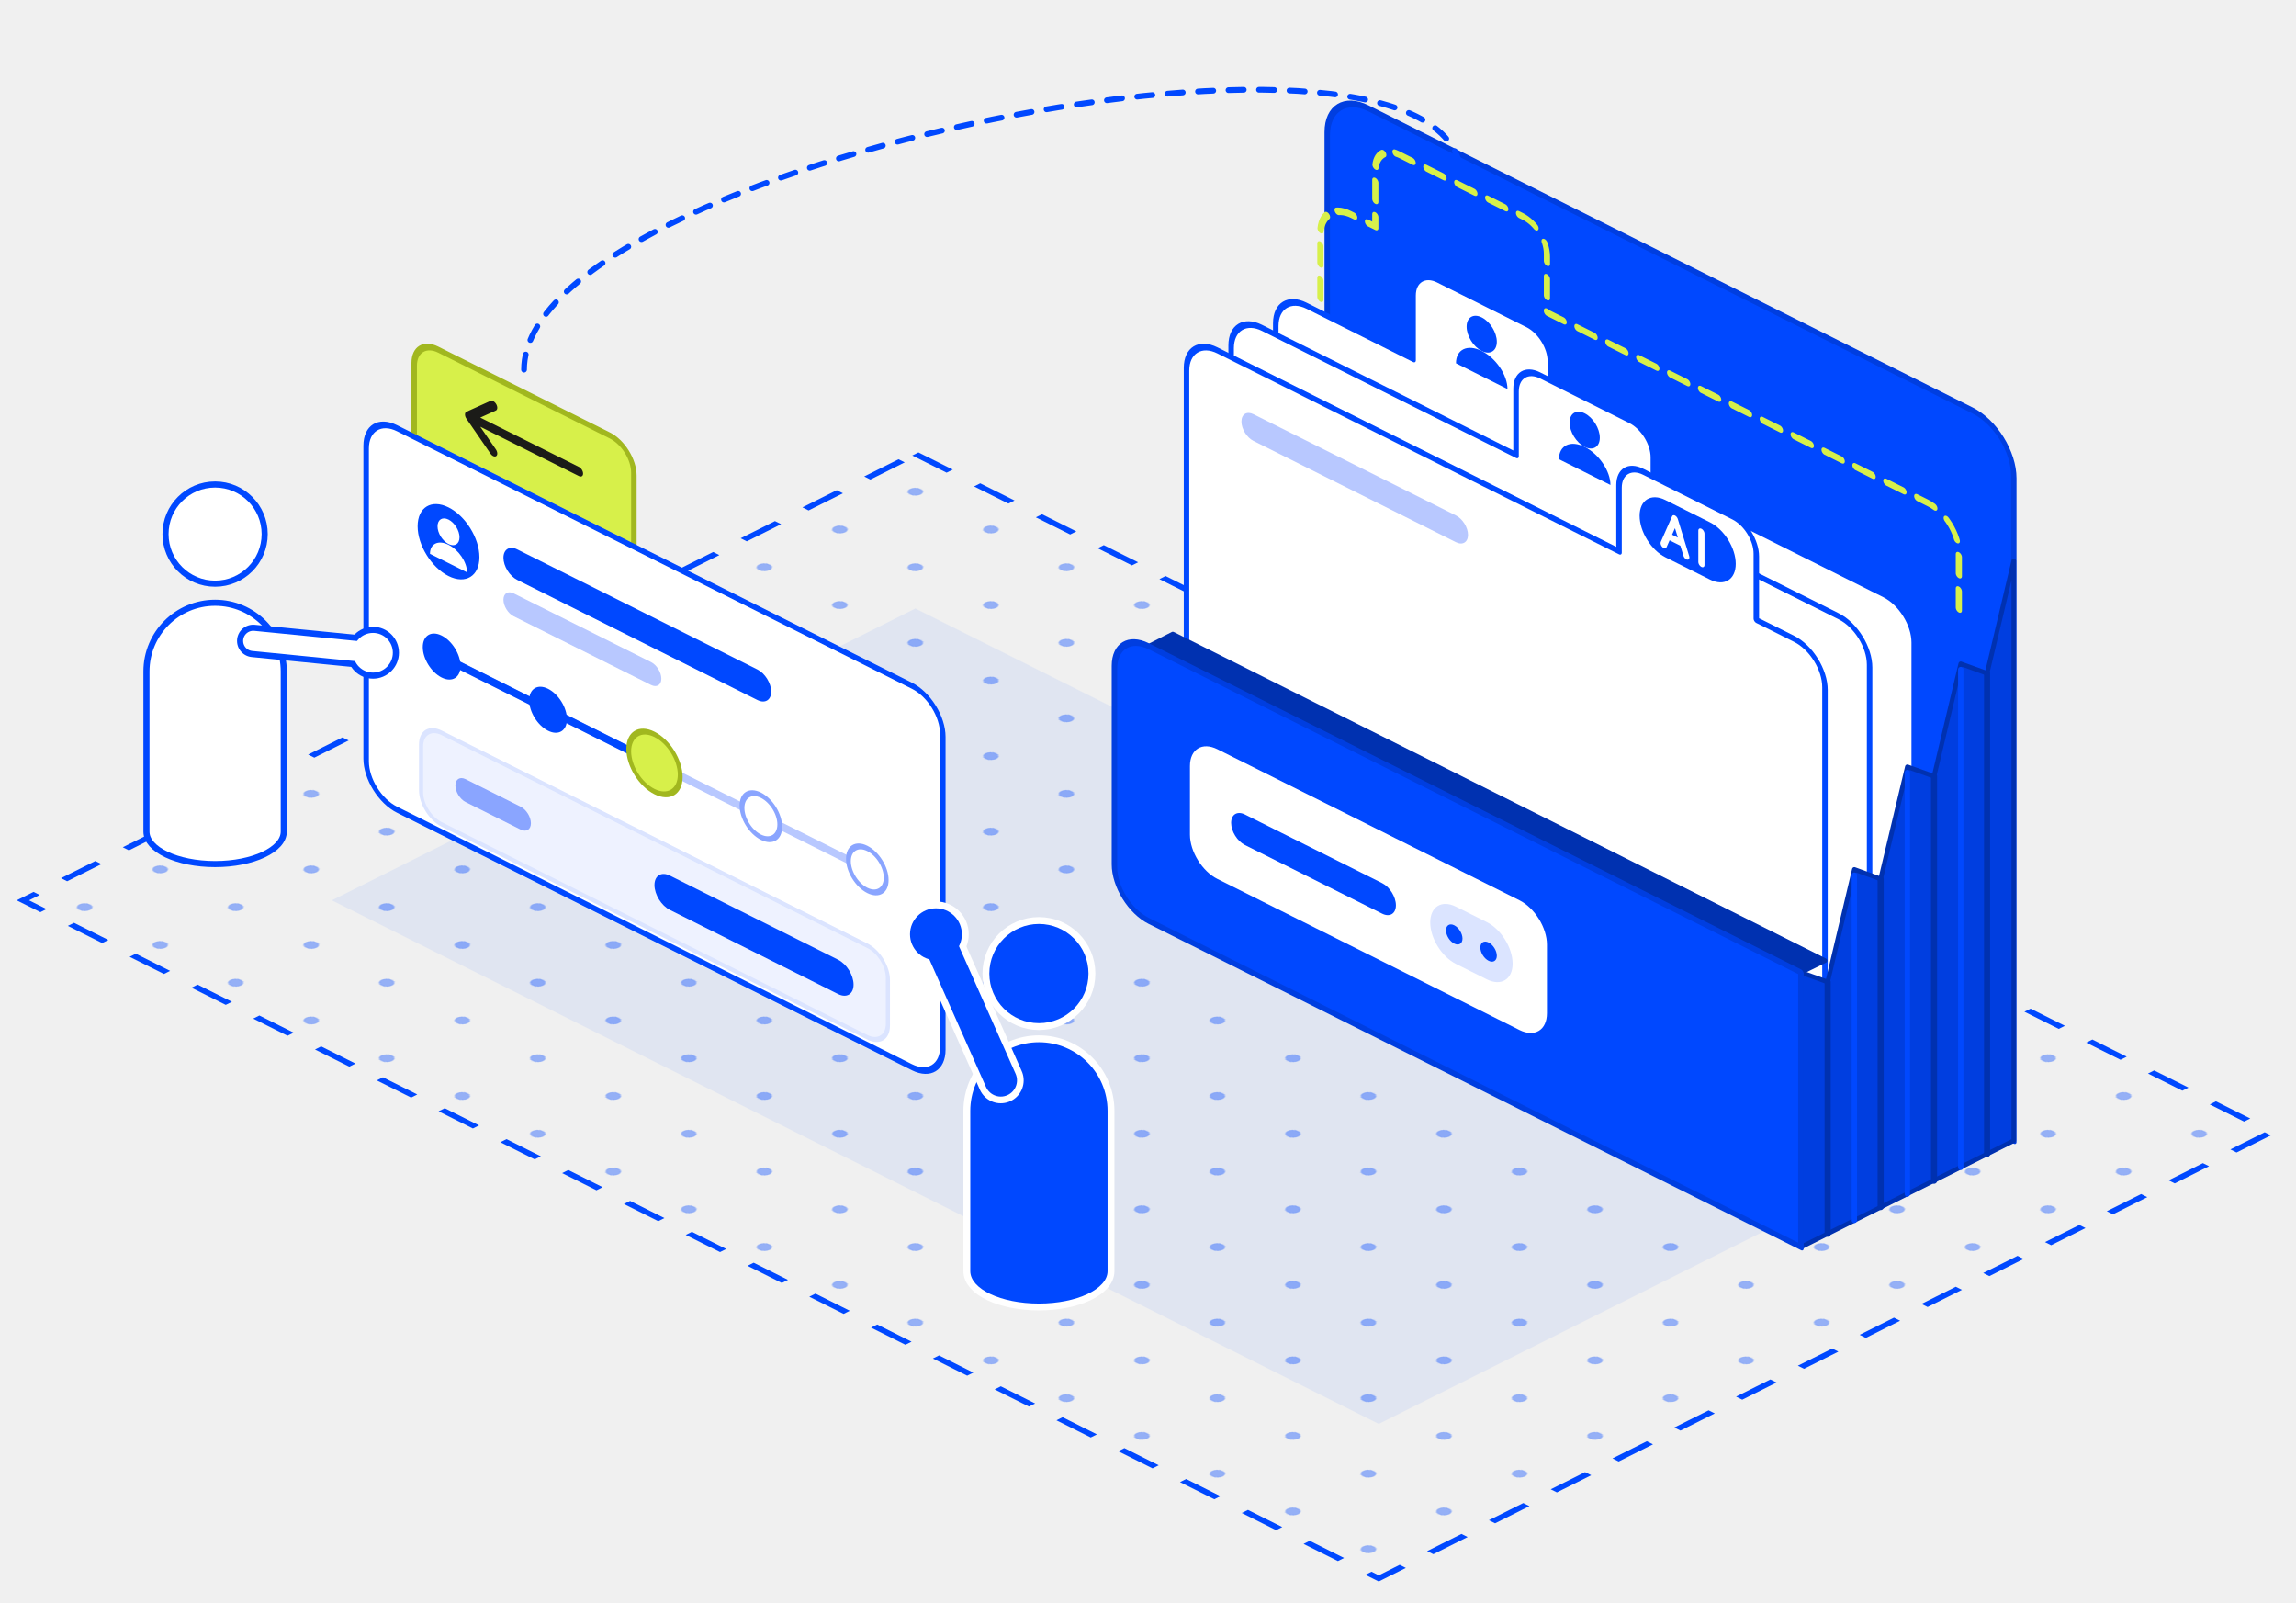
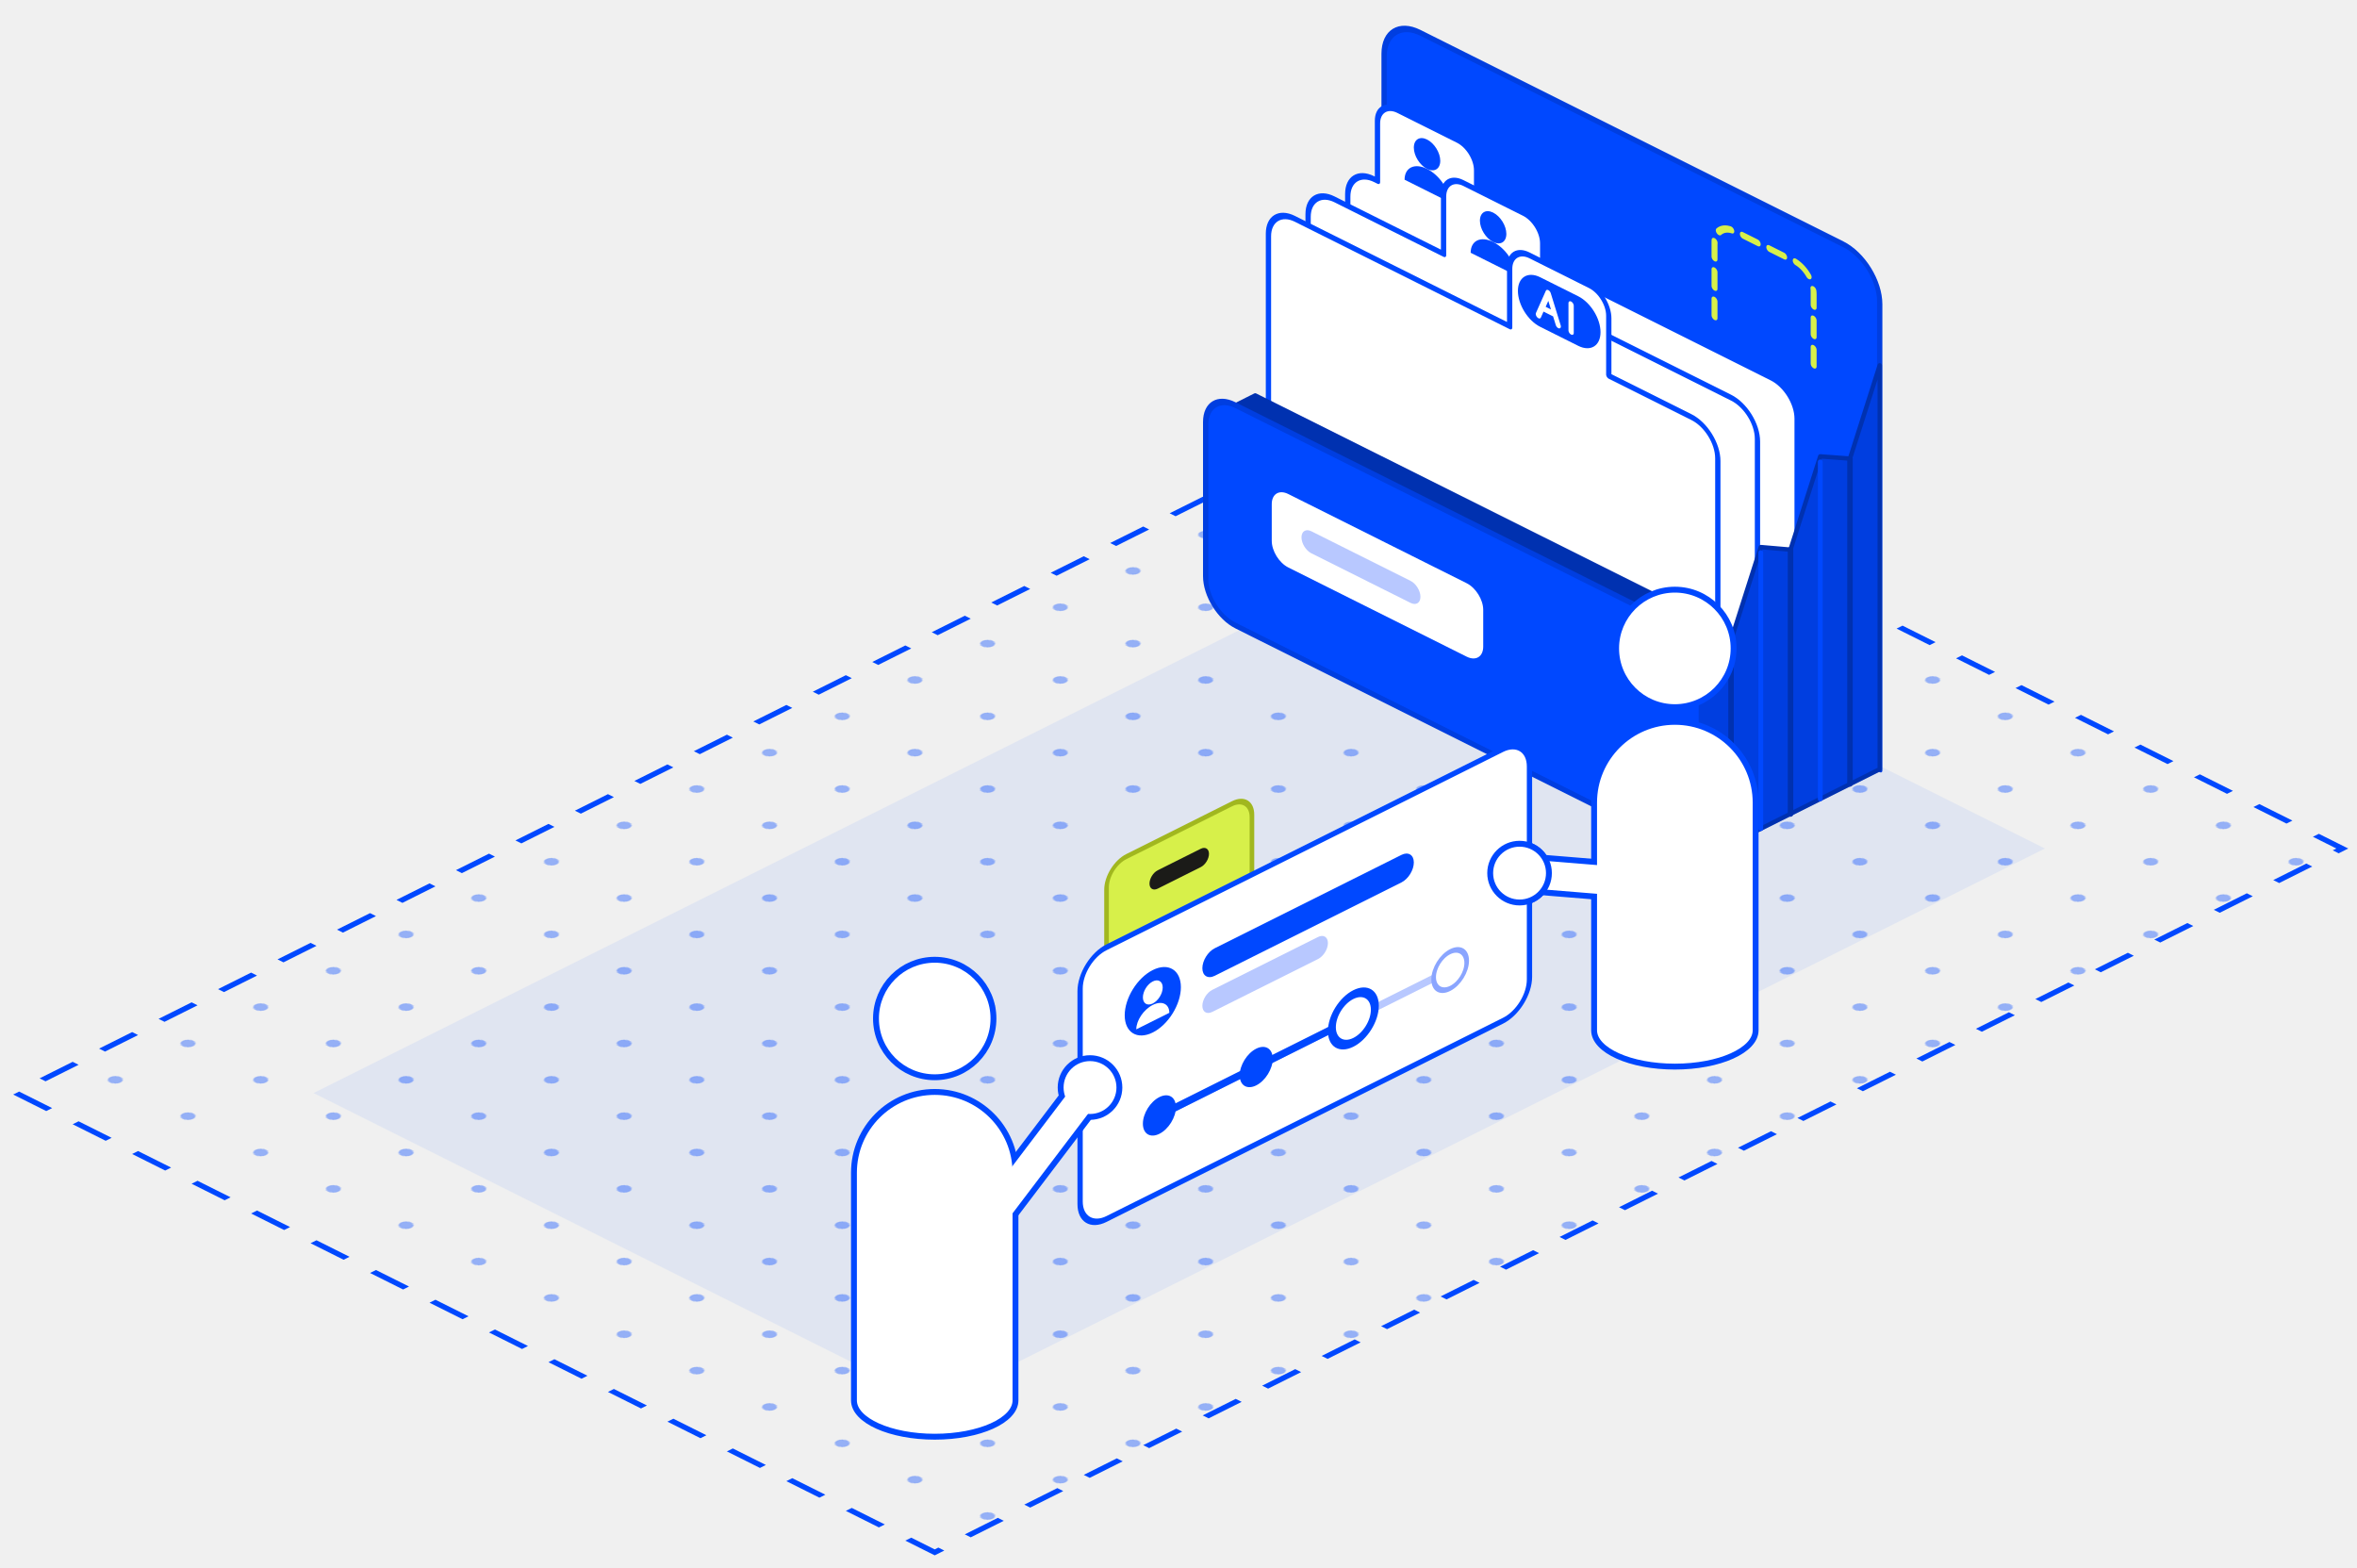
- <svg xmlns="http://www.w3.org/2000/svg" viewBox="-348 -209 602 420" role="img" aria-label="Isometric illustration for B2B SaaS and workflow software design. A solid blue expanding file stands on a dotted floor, its dividers tabbed for the roles that share one deal: two people and one marked AI. The deal record has been taken out of its slot, where a dashed outline remains, and is being handed on: a Tcules designer passes it to a client, both holding its edges. The record shows its owner, a row of stages with the current one in lime and a value field, and its lime tab carries an arrow pointing the way it is going.">
+ <svg xmlns="http://www.w3.org/2000/svg" viewBox="-377 -142 642 427" role="img" aria-label="Isometric illustration for B2B SaaS and workflow software design. A solid blue expanding file stands on a dotted floor, its dividers tabbed for the roles that share one deal: two people and one marked AI. One sheet, the deal record with a lime tab, has been taken out, leaving a dashed outline of its tab in the file, and is being handed on: the person beside the file passes it to the next person, both holding its edges. The record shows its owner and a row of stages, with the current one ringed.">
  <defs>
    <pattern id="bs-dots" width="22" height="22" patternUnits="userSpaceOnUse">
      <circle cx="11" cy="11" r="1.6" fill="#0048FF" fill-opacity="0.38" />
    </pattern>
  </defs>
-   <g transform="matrix(0.9 0.45 -0.9 0.45 -108.0 -90.0)">
-     <rect width="395" height="260" fill="url(#bs-dots)" />
-     <rect width="395" height="260" fill="none" stroke="#0048FF" stroke-width="1.8" stroke-dasharray="10 8" />
-     <rect x="45" y="45" width="305" height="170" fill="#0048FF" fill-opacity="0.07" />
+   <g transform="matrix(0.9 0.45 -0.9 0.45 10.8 -36.0)">
+     <rect width="278" height="426" fill="url(#bs-dots)" />
+     <rect width="278" height="426" fill="none" stroke="#0048FF" stroke-width="1.8" stroke-dasharray="10 8" />
+     <rect x="45" y="45" width="188" height="336" fill="#0048FF" fill-opacity="0.07" />
  </g>
-   <g transform="matrix(0.9 0.45 0 1 0.0 -186.0)">
-     <path d="M0 186 V12 A12 12 0 0 1 12 0 H188 A12 12 0 0 1 200 12 V186 Z" fill="#0048FF" stroke="#003EE0" stroke-width="1.6" stroke-linejoin="round" />
+   <g transform="matrix(0.9 0.45 0 1 0.0 -138.0)">
+     <path d="M0 138 V11 A11 11 0 0 1 11 0 H139 A11 11 0 0 1 150 11 V138 Z" fill="#0048FF" stroke="#003EE0" stroke-width="1.6" stroke-linejoin="round" />
  </g>
-   <g transform="matrix(0.9 0.45 0 1 -1.8 -156.8)">
-     <path d="M0 26 V9 A9 9 0 0 1 9 0 H16 V-15 A7 7 0 0 1 23 -22 H59 A7 7 0 0 1 66 -15 V0 H177 A9 9 0 0 1 186 9 V26" fill="none" stroke="#D7F04A" stroke-width="1.8" stroke-dasharray="5 4" stroke-linecap="round" stroke-linejoin="round" />
+   <g transform="matrix(0.9 0.45 0 1 -0.9 -107.2)">
+     <path d="M101.0 6 V-14 A6 6 0 0 1 107.0 -20 H125.0 A6 6 0 0 1 131.0 -14 V6" fill="none" stroke="#D7F04A" stroke-width="1.8" stroke-dasharray="4.5 3.5" stroke-linecap="round" stroke-linejoin="round" />
  </g>
-   <g transform="matrix(0.9 0.45 0 1 -13.5 -132.9)">
-     <path d="M0 9 A9 9 0 0 1 9 0 H40.0 V-17 A7 7 0 0 1 47.0 -24 H73.0 A7 7 0 0 1 80.0 -17 V0 H177 A9 9 0 0 1 186 9 V137 A9 9 0 0 1 177 146 H9 A9 9 0 0 1 0 137 Z" fill="#FFFFFF" stroke="#0048FF" stroke-width="1.6" stroke-linejoin="round" />
-     <circle cx="60" cy="-15.5" r="4.4" fill="#0048FF" />
-     <path d="M52.5 -4.5 a7.5 6.6 0 0 1 15 0 Z" fill="#0048FF" />
-     <rect x="16" y="12" width="66" height="7" rx="3.5" fill="#B8C8FF" />
+   <g transform="matrix(0.9 0.45 0 1 -9.9 -96.8)">
+     <path d="M0 8 A8 8 0 0 1 8 0 H9.0 V-16 A6 6 0 0 1 15.0 -22 H33.0 A6 6 0 0 1 39.0 -16 V0 H128 A8 8 0 0 1 136 8 V100 A8 8 0 0 1 128 108 H8 A8 8 0 0 1 0 100 Z" fill="#FFFFFF" stroke="#0048FF" stroke-width="1.6" stroke-linejoin="round" />
+     <circle cx="24" cy="-14" r="4" fill="#0048FF" />
+     <path d="M17.2 -4 a6.8 6 0 0 1 13.6 0 Z" fill="#0048FF" />
  </g>
-   <g transform="matrix(0.9 0.45 0 1 -25.2 -127.1)">
-     <path d="M0 9 A9 9 0 0 1 9 0 H83.0 V-17 A7 7 0 0 1 90.0 -24 H116.0 A7 7 0 0 1 123.0 -17 V0 H177 A9 9 0 0 1 186 9 V137 A9 9 0 0 1 177 146 H9 A9 9 0 0 1 0 137 Z" fill="#FFFFFF" stroke="#0048FF" stroke-width="1.6" stroke-linejoin="round" />
-     <circle cx="103" cy="-15.5" r="4.4" fill="#0048FF" />
-     <path d="M95.5 -4.5 a7.5 6.6 0 0 1 15 0 Z" fill="#0048FF" />
-     <rect x="16" y="12" width="66" height="7" rx="3.5" fill="#B8C8FF" />
+   <g transform="matrix(0.9 0.45 0 1 -20.7 -91.3)">
+     <path d="M0 8 A8 8 0 0 1 8 0 H41.0 V-16 A6 6 0 0 1 47.0 -22 H65.0 A6 6 0 0 1 71.0 -16 V0 H128 A8 8 0 0 1 136 8 V100 A8 8 0 0 1 128 108 H8 A8 8 0 0 1 0 100 Z" fill="#FFFFFF" stroke="#0048FF" stroke-width="1.6" stroke-linejoin="round" />
+     <circle cx="56" cy="-14" r="4" fill="#0048FF" />
+     <path d="M49.2 -4 a6.8 6 0 0 1 13.6 0 Z" fill="#0048FF" />
  </g>
-   <g transform="matrix(0.9 0.45 0 1 -36.9 -121.2)">
-     <path d="M0 9 A9 9 0 0 1 9 0 H126.0 V-17 A7 7 0 0 1 133.0 -24 H159.0 A7 7 0 0 1 166.0 -17 V0 H177 A9 9 0 0 1 186 9 V137 A9 9 0 0 1 177 146 H9 A9 9 0 0 1 0 137 Z" fill="#FFFFFF" stroke="#0048FF" stroke-width="1.6" stroke-linejoin="round" />
-     <rect x="132" y="-19.5" width="28" height="15" rx="7.5" fill="#0048FF" />
-     <path d="M139 -7.6 l3.3 -8.2 l3.3 8.2 M140.3 -10.4 h4 M150 -15.8 v8.2" fill="none" stroke="#FFFFFF" stroke-width="1.8" stroke-linecap="round" stroke-linejoin="round" />
-     <rect x="16" y="12" width="66" height="7" rx="3.5" fill="#B8C8FF" />
+   <g transform="matrix(0.9 0.45 0 1 -31.5 -86.0)">
+     <path d="M0 8 A8 8 0 0 1 8 0 H73.0 V-16 A6 6 0 0 1 79.0 -22 H97.0 A6 6 0 0 1 103.0 -16 V0 H128 A8 8 0 0 1 136 8 V100 A8 8 0 0 1 128 108 H8 A8 8 0 0 1 0 100 Z" fill="#FFFFFF" stroke="#0048FF" stroke-width="1.6" stroke-linejoin="round" />
+     <rect x="75.5" y="-17.5" width="25" height="13.5" rx="6.75" fill="#0048FF" />
+     <path d="M81.7 -6.9 l3 -7.4 l3 7.4 M82.9 -9.4 h3.6 M91.6 -14.3 v7.4" fill="none" stroke="#FFFFFF" stroke-width="1.6" stroke-linecap="round" stroke-linejoin="round" />
  </g>
-   <polygon points="180.0,90.0 180.0,-62.0 173.0,-32.5 166.1,-35.0 159.1,-5.5 152.1,-8.0 145.1,21.4 138.2,18.9 131.2,48.4 124.2,45.9 124.2,117.9" fill="#003EE0" stroke="#0031B0" stroke-width="1.2" stroke-linejoin="round" />
-   <path d="M173.0,-32.5 173.0,93.5" stroke="#0031B0" stroke-width="1.6" stroke-linecap="round" />
-   <path d="M159.1,-5.5 159.1,100.5" stroke="#0031B0" stroke-width="1.6" stroke-linecap="round" />
-   <path d="M145.1,21.4 145.1,107.4" stroke="#0031B0" stroke-width="1.6" stroke-linecap="round" />
-   <path d="M131.2,48.4 131.2,114.4" stroke="#0031B0" stroke-width="1.6" stroke-linecap="round" />
-   <path d="M166.1,-33.5 166.1,97.0" stroke="#0048FF" stroke-width="1.4" stroke-linecap="round" />
-   <path d="M152.1,-6.5 152.1,104.0" stroke="#0048FF" stroke-width="1.4" stroke-linecap="round" />
-   <path d="M138.2,20.4 138.2,110.9" stroke="#0048FF" stroke-width="1.4" stroke-linecap="round" />
-   <polygon points="-40.5,-42.8 130.5,42.8 124.2,45.9 -46.8,-39.6" fill="#0031B0" stroke="#0031B0" stroke-width="1.2" stroke-linejoin="round" />
-   <g transform="matrix(0.9 0.45 0 1 -55.8 -44.1)">
-     <path d="M10 0 H200 V72 H10 A10 10 0 0 1 0 62 V10 A10 10 0 0 1 10 0 Z" fill="#0048FF" stroke="#003EE0" stroke-width="1.6" stroke-linejoin="round" />
-     <rect x="22" y="18" width="104" height="34" rx="8" fill="#FFFFFF" />
-     <rect x="34" y="31.5" width="48" height="8" rx="4" fill="#0048FF" />
-     <rect x="92" y="28" width="24" height="15" rx="7.5" fill="#DBE4FF" />
-     <circle cx="99" cy="35.5" r="2.4" fill="#0048FF" />
-     <circle cx="109" cy="35.5" r="2.4" fill="#0048FF" />
+   <polygon points="135.0,67.5 135.0,-42.5 126.9,-17.1 118.8,-17.7 110.7,7.7 102.6,7.0 94.5,32.4 86.4,31.8 86.4,91.8" fill="#003EE0" stroke="#0031B0" stroke-width="1.2" stroke-linejoin="round" />
+   <path d="M126.9,-17.1 126.9,71.5" stroke="#0031B0" stroke-width="1.5" stroke-linecap="round" />
+   <path d="M110.7,7.7 110.7,79.7" stroke="#0031B0" stroke-width="1.5" stroke-linecap="round" />
+   <path d="M94.5,32.4 94.5,87.8" stroke="#0031B0" stroke-width="1.5" stroke-linecap="round" />
+   <path d="M118.8,-16.2 118.8,75.6" stroke="#0048FF" stroke-width="1.3" stroke-linecap="round" />
+   <path d="M102.6,8.5 102.6,83.7" stroke="#0048FF" stroke-width="1.3" stroke-linecap="round" />
+   <polygon points="-35.1,-34.3 91.8,29.1 86.4,31.8 -40.5,-31.6" fill="#0031B0" stroke="#0031B0" stroke-width="1.2" stroke-linejoin="round" />
+   <g transform="matrix(0.9 0.45 0 1 -48.6 -35.7)">
+     <path d="M9 0 H150 V60 H9 A9 9 0 0 1 0 51 V9 A9 9 0 0 1 9 0 Z" fill="#0048FF" stroke="#003EE0" stroke-width="1.6" stroke-linejoin="round" />
+     <rect x="20" y="17" width="64" height="20" rx="5" fill="#FFFFFF" />
+     <rect x="29" y="24" width="36" height="6" rx="3" fill="#B8C8FF" />
  </g>
-   <g transform="matrix(0.9 0.45 0 1 -252.0 -100.8)">
-     <path d="M14 4 V-19 A7 7 0 0 1 21 -26 H71 A7 7 0 0 1 78 -19 V4 Z" fill="#D7F04A" stroke="#A1B71F" stroke-width="1.6" stroke-linejoin="round" />
-     <path d="M62 -12.5 H30 M37 -18.5 L30 -12.5 L37 -6.5" fill="none" stroke="#1B1B18" stroke-width="2.4" stroke-linecap="round" stroke-linejoin="round" />
-     <rect width="168" height="100" rx="9" fill="#FFFFFF" stroke="#0048FF" stroke-width="1.6" />
-     <circle cx="24" cy="23" r="9" fill="#0048FF" />
-     <circle cx="24" cy="20.4" r="3.2" fill="#FFFFFF" />
-     <path d="M18.6 28.6 a5.4 4.8 0 0 1 10.8 0 Z" fill="#FFFFFF" />
-     <rect x="40" y="16" width="78" height="8" rx="4" fill="#0048FF" />
-     <rect x="40" y="28" width="46" height="6" rx="3" fill="#B8C8FF" />
-     <path d="M22 54 H146" stroke="#B8C8FF" stroke-width="2.2" stroke-linecap="round" />
-     <path d="M22 54 H84" stroke="#0048FF" stroke-width="2.2" stroke-linecap="round" />
-     <circle cx="22" cy="54" r="5.5" fill="#0048FF" />
-     <circle cx="53" cy="54" r="5.5" fill="#0048FF" />
-     <circle cx="115" cy="54" r="5.5" fill="#FFFFFF" stroke="#8AA5FF" stroke-width="1.4" />
-     <circle cx="146" cy="54" r="5.5" fill="#FFFFFF" stroke="#8AA5FF" stroke-width="1.4" />
-     <circle cx="84" cy="54" r="7.5" fill="#D7F04A" stroke="#A1B71F" stroke-width="1.4" />
-     <rect x="16" y="74" width="136" height="24" rx="6" fill="#EEF2FF" stroke="#DBE4FF" stroke-width="1.2" />
-     <rect x="26" y="83" width="22" height="6" rx="3" fill="#8AA5FF" />
-     <rect x="84" y="81.5" width="58" height="9" rx="4.5" fill="#0048FF" />
+   <path d="M57.2 138.6 V76.6 A22 22 0 0 1 101.2 76.6 V138.6 A22 9.9 0 0 1 57.2 138.6 Z" fill="#FFFFFF" stroke="#0048FF" stroke-width="1.6" stroke-linejoin="round" />
+   <circle cx="79.2" cy="34.6" r="16" fill="#FFFFFF" stroke="#0048FF" stroke-width="1.6" />
+   <mask id="bs-arm0" maskUnits="userSpaceOnUse" x="-500" y="-300" width="1100" height="800">
+     <rect x="-500" y="-300" width="1100" height="800" fill="#FFFFFF" />
+     <path d="M57.2 138.6 V76.6 A22 22 0 0 1 101.2 76.6 V138.6 A22 9.9 0 0 1 57.2 138.6 Z" fill="#000000" />
+   </mask>
+   <g mask="url(#bs-arm0)">
+     <path d="M71.2 98.6 L36.9 95.8" stroke="#0048FF" stroke-width="11" stroke-linecap="round" />
+     <circle cx="36.9" cy="95.8" r="8.8" fill="#0048FF" />
  </g>
-   <path d="M-210.6 -112.1 C-210.6 -166.1 35.1 -216.3 35.1 -162.3" fill="none" stroke="#0048FF" stroke-width="1.5" stroke-dasharray="4 4" stroke-linecap="round" />
-   <path d="M-309.6 9.0 V-33.0 A18 18 0 0 1 -273.6 -33.0 V9.0 A18 8.5 0 0 1 -309.6 9.0 Z" fill="#FFFFFF" stroke="#0048FF" stroke-width="1.6" stroke-linejoin="round" />
-   <circle cx="-291.6" cy="-69.0" r="13" fill="#FFFFFF" stroke="#0048FF" stroke-width="1.6" />
-   <path d="M-281.6 -41.0 L-250.2 -37.9" stroke="#0048FF" stroke-width="8.5" stroke-linecap="round" />
-   <circle cx="-250.2" cy="-37.9" r="6.8" fill="#0048FF" />
-   <path d="M-281.6 -41.0 L-250.2 -37.9" stroke="#FFFFFF" stroke-width="5.3" stroke-linecap="round" />
-   <circle cx="-250.2" cy="-37.9" r="5.2" fill="#FFFFFF" />
-   <path d="M-93.6 124.2 V82.2 A18 18 0 0 1 -57.6 82.2 V124.2 A18 8.5 0 0 1 -93.6 124.2 Z" fill="#0048FF" stroke="#FFFFFF" stroke-width="3.6" paint-order="stroke" stroke-linejoin="round" />
-   <circle cx="-75.6" cy="46.2" r="13" fill="#0048FF" stroke="#FFFFFF" stroke-width="3.6" paint-order="stroke" />
-   <path d="M-85.6 74.2 L-102.6 35.9" stroke="#FFFFFF" stroke-width="12" stroke-linecap="round" />
-   <circle cx="-102.6" cy="35.9" r="8.6" fill="#FFFFFF" />
-   <path d="M-85.6 74.2 L-102.6 35.9" stroke="#0048FF" stroke-width="8.5" stroke-linecap="round" />
-   <circle cx="-102.6" cy="35.9" r="6.8" fill="#0048FF" />
+   <path d="M71.2 98.6 L36.9 95.8" stroke="#FFFFFF" stroke-width="7.8" stroke-linecap="round" />
+   <circle cx="36.9" cy="95.8" r="7.2" fill="#FFFFFF" />
+   <g transform="matrix(0.9 -0.45 0 1 -82.8 119.6)">
+     <path d="M8.0 4 V-16 A6 6 0 0 1 14.0 -22 H46.0 A6 6 0 0 1 52.0 -16 V4 Z" fill="#D7F04A" stroke="#A1B71F" stroke-width="1.4" stroke-linejoin="round" />
+     <rect x="21" y="-14.0" width="18" height="5" rx="2.5" fill="#1B1B18" />
+     <rect width="136" height="74" rx="8" fill="#FFFFFF" stroke="#0048FF" stroke-width="1.6" />
+     <circle cx="22" cy="21" r="8.5" fill="#0048FF" />
+     <circle cx="22" cy="18.6" r="3" fill="#FFFFFF" />
+     <path d="M17 26.4 a5 4.4 0 0 1 10 0 Z" fill="#FFFFFF" />
+     <rect x="37" y="15" width="64" height="7.5" rx="3.75" fill="#0048FF" />
+     <rect x="37" y="26" width="38" height="6" rx="3" fill="#B8C8FF" />
+     <path d="M24 53 H112" stroke="#B8C8FF" stroke-width="2.2" stroke-linecap="round" />
+     <path d="M24 53 H82.7" stroke="#0048FF" stroke-width="2.2" stroke-linecap="round" />
+     <circle cx="24" cy="53" r="5" fill="#0048FF" />
+     <circle cx="53.3" cy="53" r="5" fill="#0048FF" />
+     <circle cx="82.7" cy="53" r="6.5" fill="#FFFFFF" stroke="#0048FF" stroke-width="2.4" />
+     <circle cx="112" cy="53" r="5" fill="#FFFFFF" stroke="#8AA5FF" stroke-width="1.4" />
+   </g>
+   <circle cx="36.9" cy="95.8" r="8.8" fill="#0048FF" />
+   <circle cx="36.9" cy="95.8" r="7.2" fill="#FFFFFF" />
+   <path d="M-144.4 239.4 V177.4 A22 22 0 0 1 -100.4 177.4 V239.4 A22 9.9 0 0 1 -144.4 239.4 Z" fill="#FFFFFF" stroke="#0048FF" stroke-width="1.6" stroke-linejoin="round" />
+   <circle cx="-122.4" cy="135.4" r="16" fill="#FFFFFF" stroke="#0048FF" stroke-width="1.6" />
+   <mask id="bs-arm1" maskUnits="userSpaceOnUse" x="-500" y="-300" width="1100" height="800">
+     <rect x="-500" y="-300" width="1100" height="800" fill="#FFFFFF" />
+     <path d="M-144.4 239.4 V177.4 A22 22 0 0 1 -100.4 177.4 V239.4 A22 9.9 0 0 1 -144.4 239.4 Z" fill="#000000" />
+   </mask>
+   <g mask="url(#bs-arm1)">
+     <path d="M-114.4 199.4 L-80.1 154.2" stroke="#0048FF" stroke-width="11" stroke-linecap="round" />
+     <circle cx="-80.1" cy="154.2" r="8.8" fill="#0048FF" />
+   </g>
+   <path d="M-114.4 199.4 L-80.1 154.2" stroke="#FFFFFF" stroke-width="7.8" stroke-linecap="round" />
+   <circle cx="-80.1" cy="154.2" r="7.2" fill="#FFFFFF" />
</svg>
